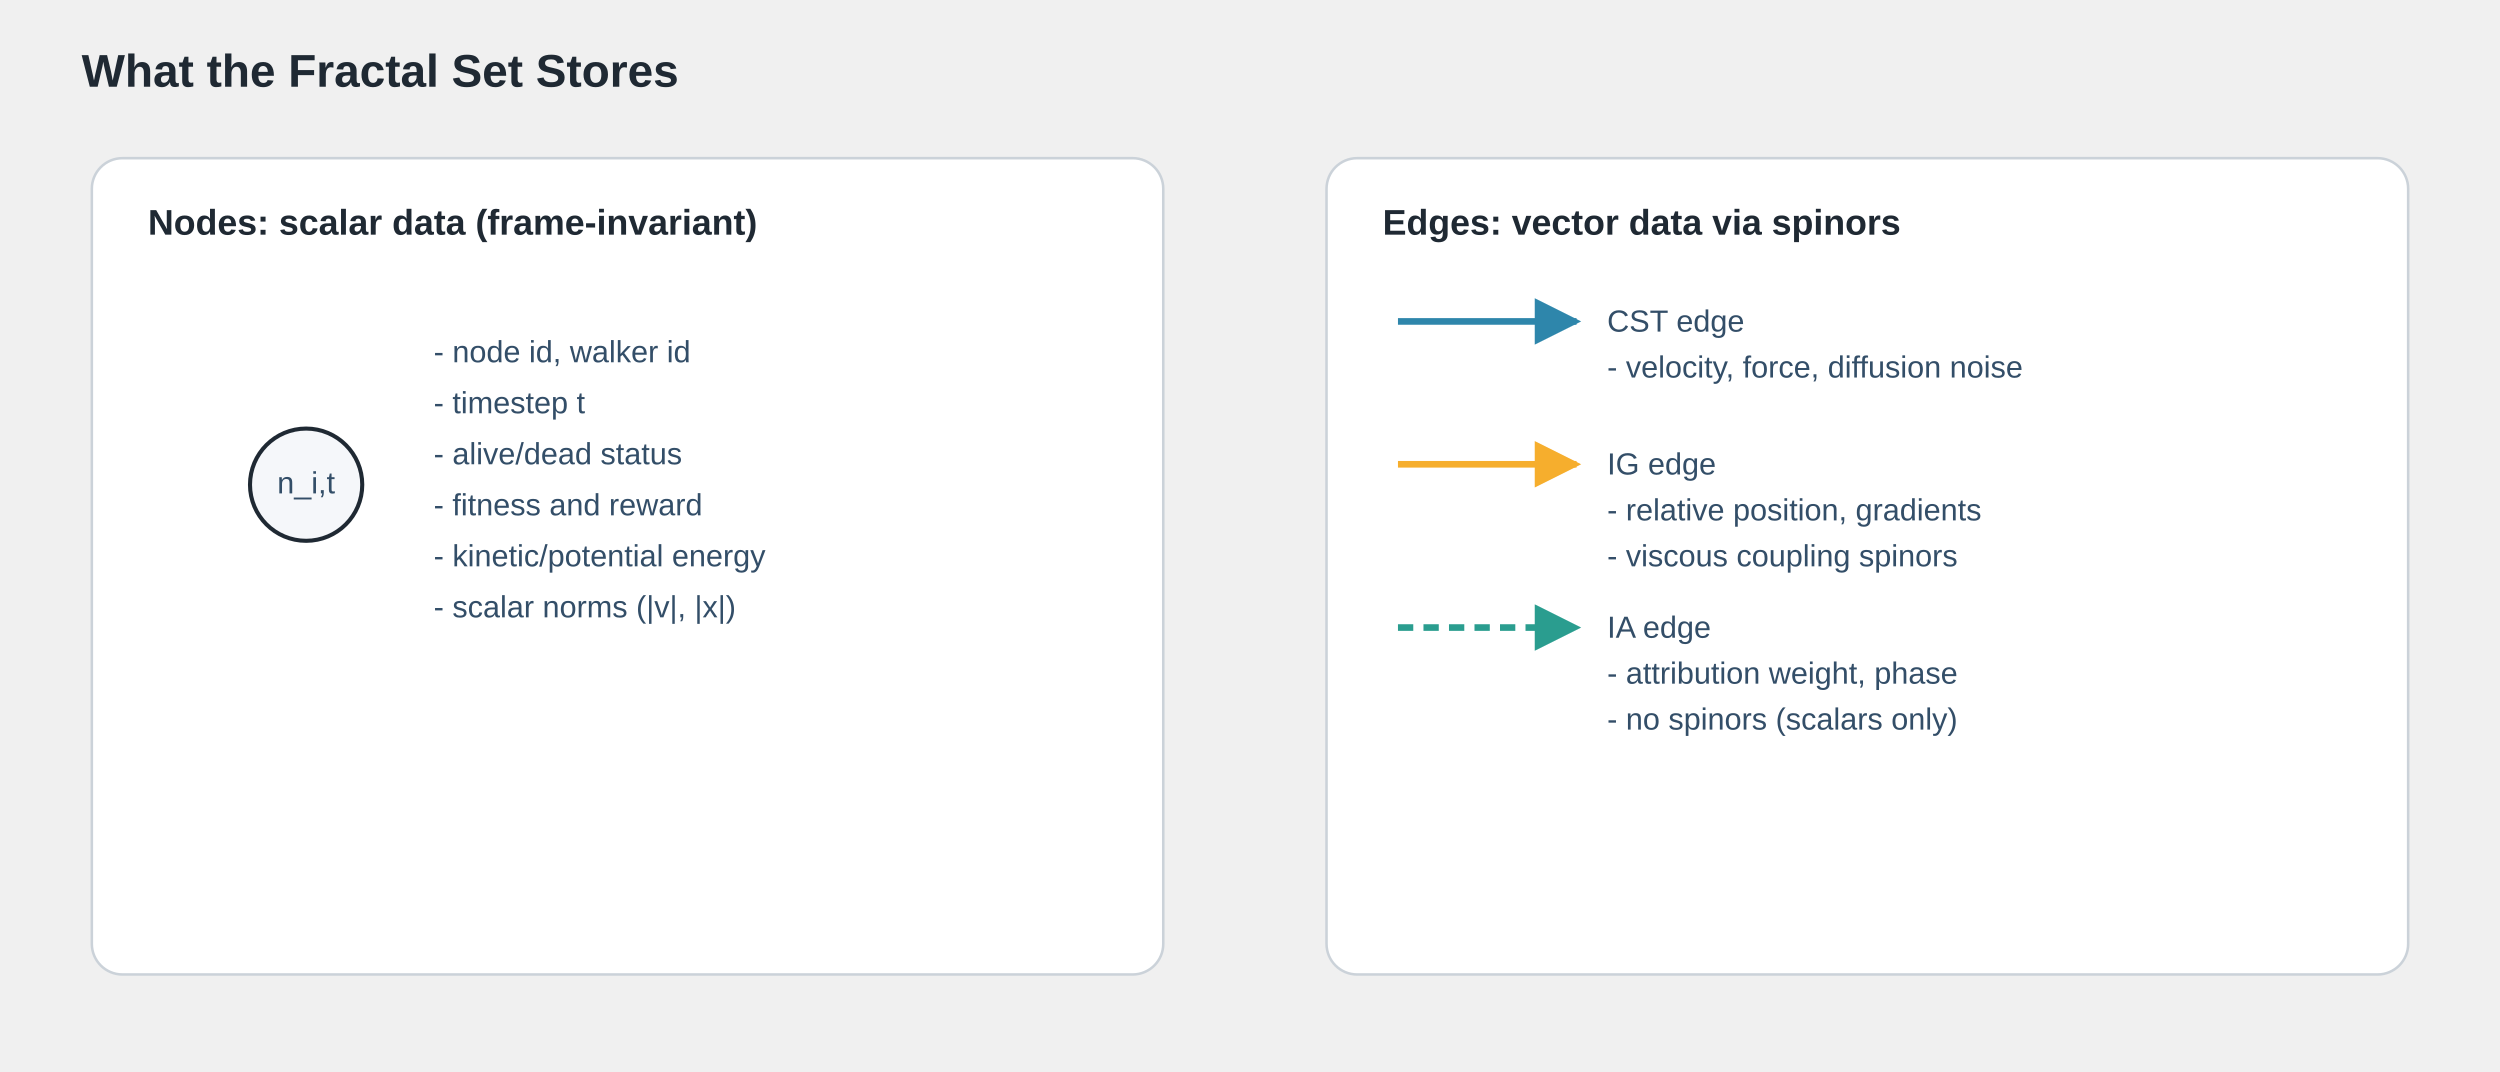
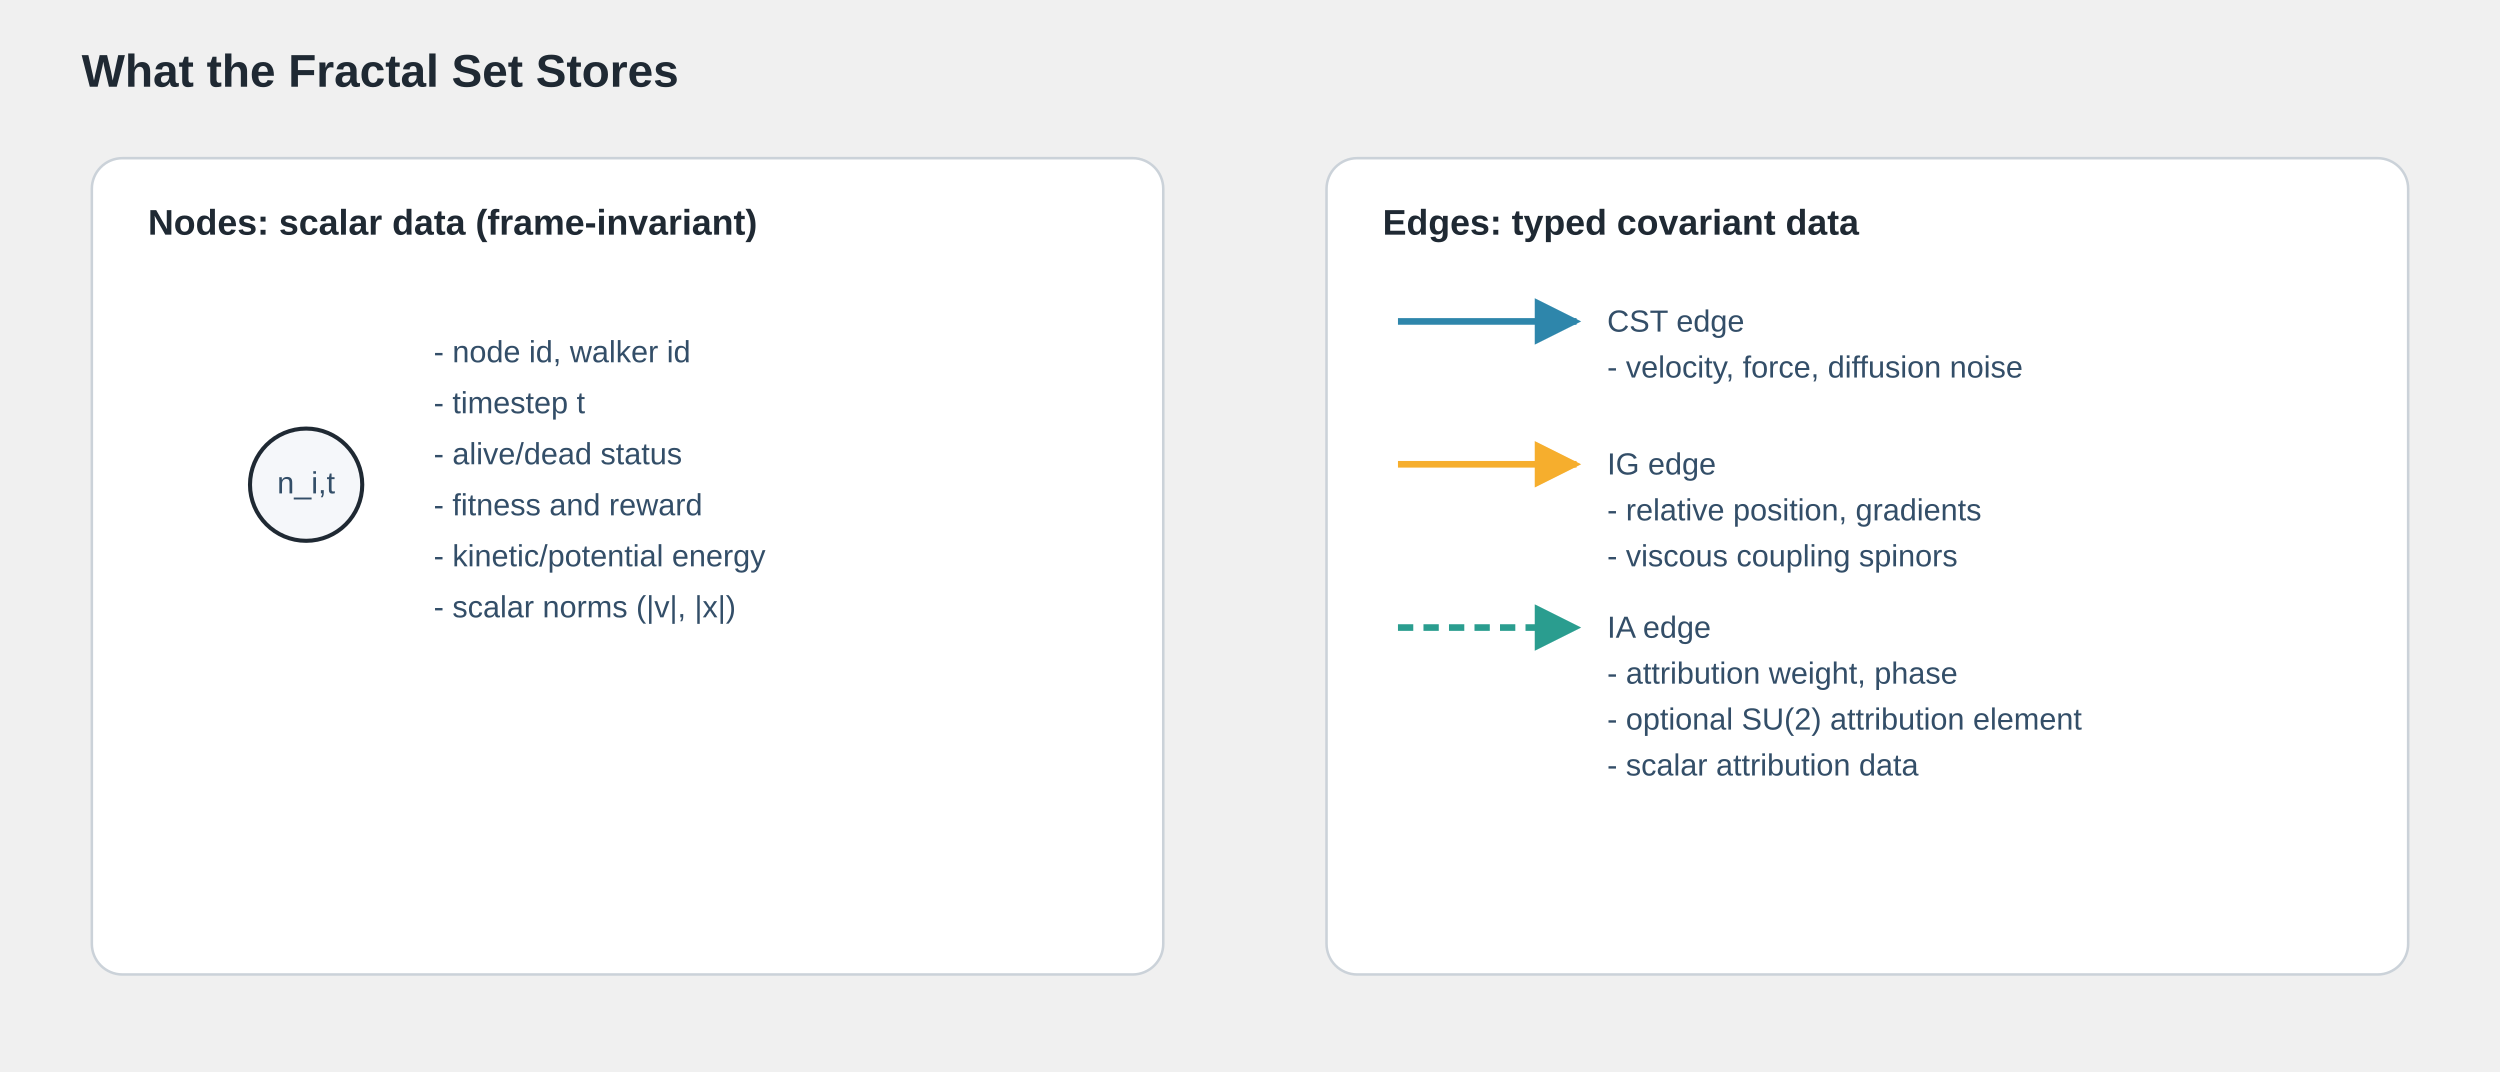
<svg xmlns="http://www.w3.org/2000/svg" width="980" height="420" viewBox="0 0 980 420">
  <defs>
    <style>
      .title { font: 600 18px "IBM Plex Sans", Arial, sans-serif; fill: #1f2933; }
      .label { font: 600 14px "IBM Plex Sans", Arial, sans-serif; fill: #1f2933; }
      .small { font: 12px "IBM Plex Sans", Arial, sans-serif; fill: #334e68; }
      .node-label { font: 12px "IBM Plex Sans", Arial, sans-serif; fill: #334e68; text-anchor: middle; dominant-baseline: middle; }
      .panel { fill: #ffffff; stroke: #cbd2d9; stroke-width: 1; }
      .node { fill: #f5f7fa; stroke: #1f2933; stroke-width: 1.6; }
      .cst { stroke: #2e86ab; stroke-width: 2.6; }
      .ig { stroke: #f6ae2d; stroke-width: 2.6; }
      .ia { stroke: #2a9d8f; stroke-width: 2.6; stroke-dasharray: 6 4; }
    </style>
    <marker id="arrow-cst" viewBox="0 0 10 10" refX="9" refY="5" markerWidth="7" markerHeight="7" orient="auto">
      <path d="M 0 0 L 10 5 L 0 10 z" fill="#2e86ab" />
    </marker>
    <marker id="arrow-ig" viewBox="0 0 10 10" refX="9" refY="5" markerWidth="7" markerHeight="7" orient="auto">
      <path d="M 0 0 L 10 5 L 0 10 z" fill="#f6ae2d" />
    </marker>
    <marker id="arrow-ia" viewBox="0 0 10 10" refX="9" refY="5" markerWidth="7" markerHeight="7" orient="auto">
      <path d="M 0 0 L 10 5 L 0 10 z" fill="#2a9d8f" />
    </marker>
  </defs>
  <text x="32" y="34" class="title">What the Fractal Set Stores</text>
  <rect x="36" y="62" width="420" height="320" rx="12" class="panel" />
  <text x="58" y="92" class="label">Nodes: scalar data (frame-invariant)</text>
  <circle cx="120" cy="190" r="22" class="node" />
  <text x="120" y="190" class="node-label">n_i,t</text>
  <text x="170" y="142" class="small">- node id, walker id</text>
  <text x="170" y="162" class="small">- timestep t</text>
  <text x="170" y="182" class="small">- alive/dead status</text>
  <text x="170" y="202" class="small">- fitness and reward</text>
  <text x="170" y="222" class="small">- kinetic/potential energy</text>
  <text x="170" y="242" class="small">- scalar norms (|v|, |x|)</text>
  <rect x="520" y="62" width="424" height="320" rx="12" class="panel" />
-   <text x="542" y="92" class="label">Edges: vector data via spinors</text>
+   <text x="542" y="92" class="label">Edges: typed covariant data</text>
  <line x1="548" y1="126" x2="618" y2="126" class="cst" marker-end="url(#arrow-cst)" />
  <text x="630" y="130" class="small">CST edge</text>
  <text x="630" y="148" class="small">- velocity, force, diffusion noise</text>
  <line x1="548" y1="182" x2="618" y2="182" class="ig" marker-end="url(#arrow-ig)" />
  <text x="630" y="186" class="small">IG edge</text>
  <text x="630" y="204" class="small">- relative position, gradients</text>
  <text x="630" y="222" class="small">- viscous coupling spinors</text>
  <line x1="548" y1="246" x2="618" y2="246" class="ia" marker-end="url(#arrow-ia)" />
  <text x="630" y="250" class="small">IA edge</text>
  <text x="630" y="268" class="small">- attribution weight, phase</text>
-   <text x="630" y="286" class="small">- no spinors (scalars only)</text>
+   <text x="630" y="286" class="small">- optional SU(2) attribution element</text>
+   <text x="630" y="304" class="small">- scalar attribution data</text>
</svg>
